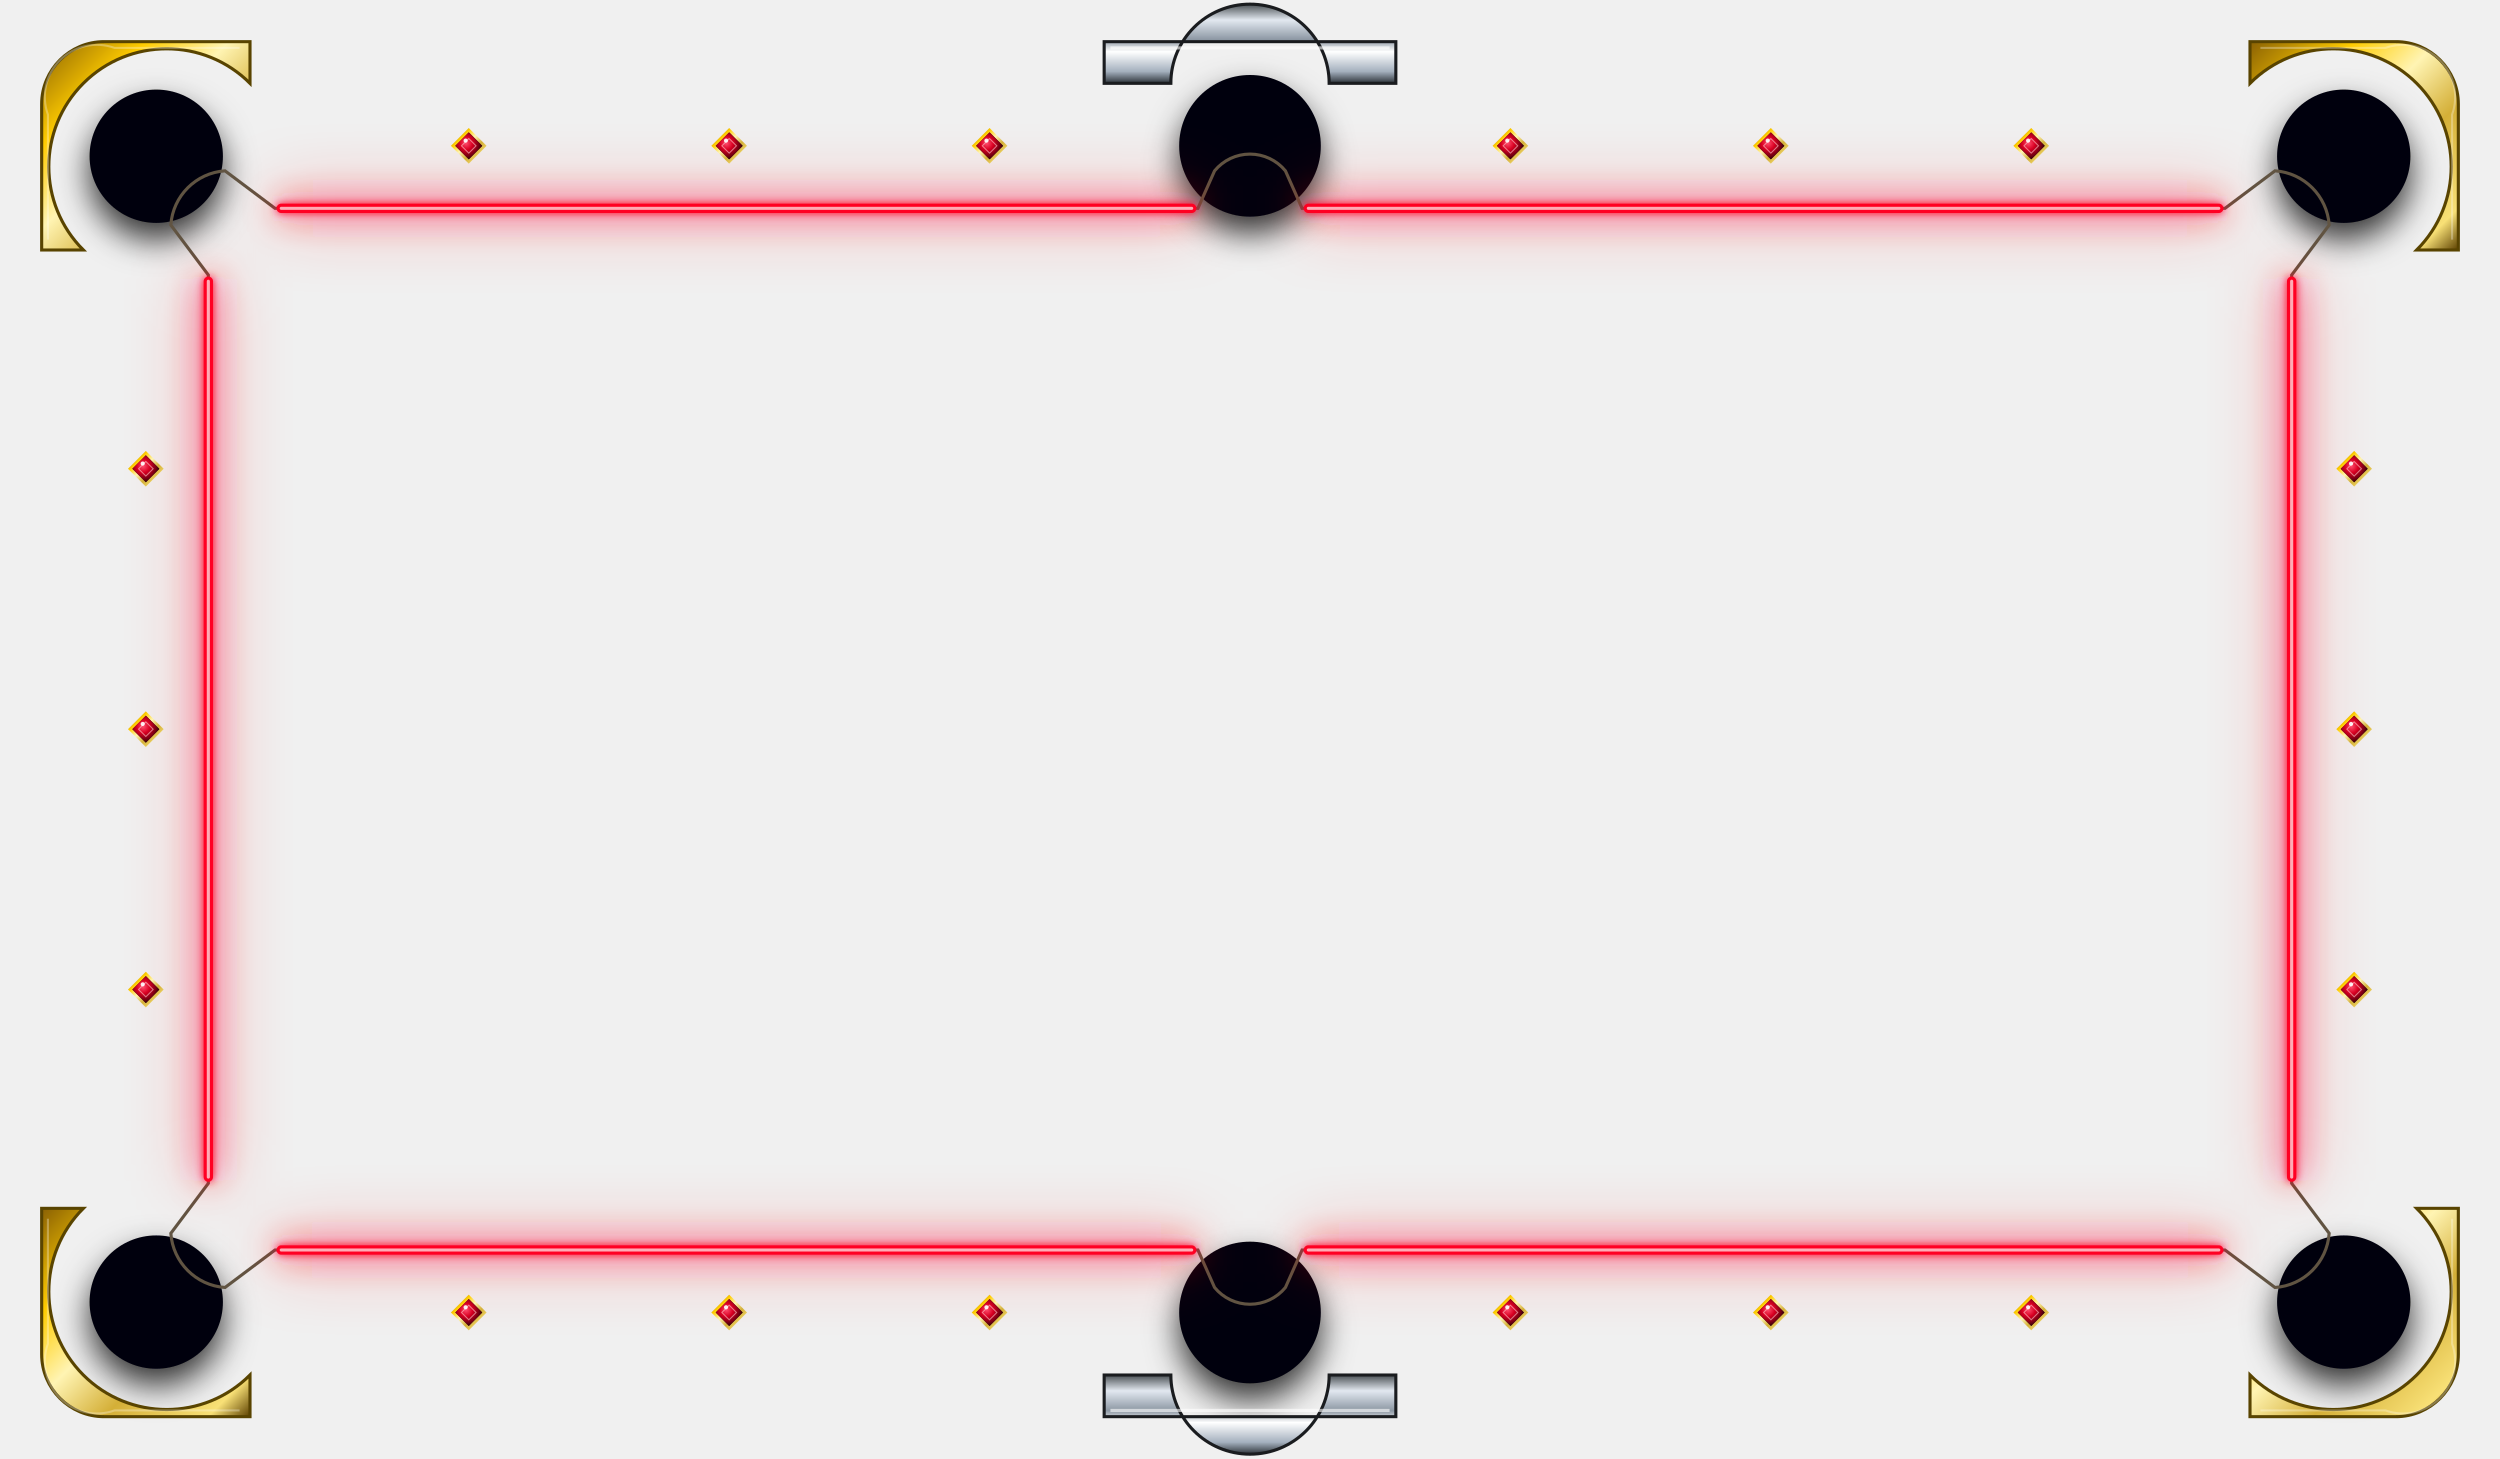
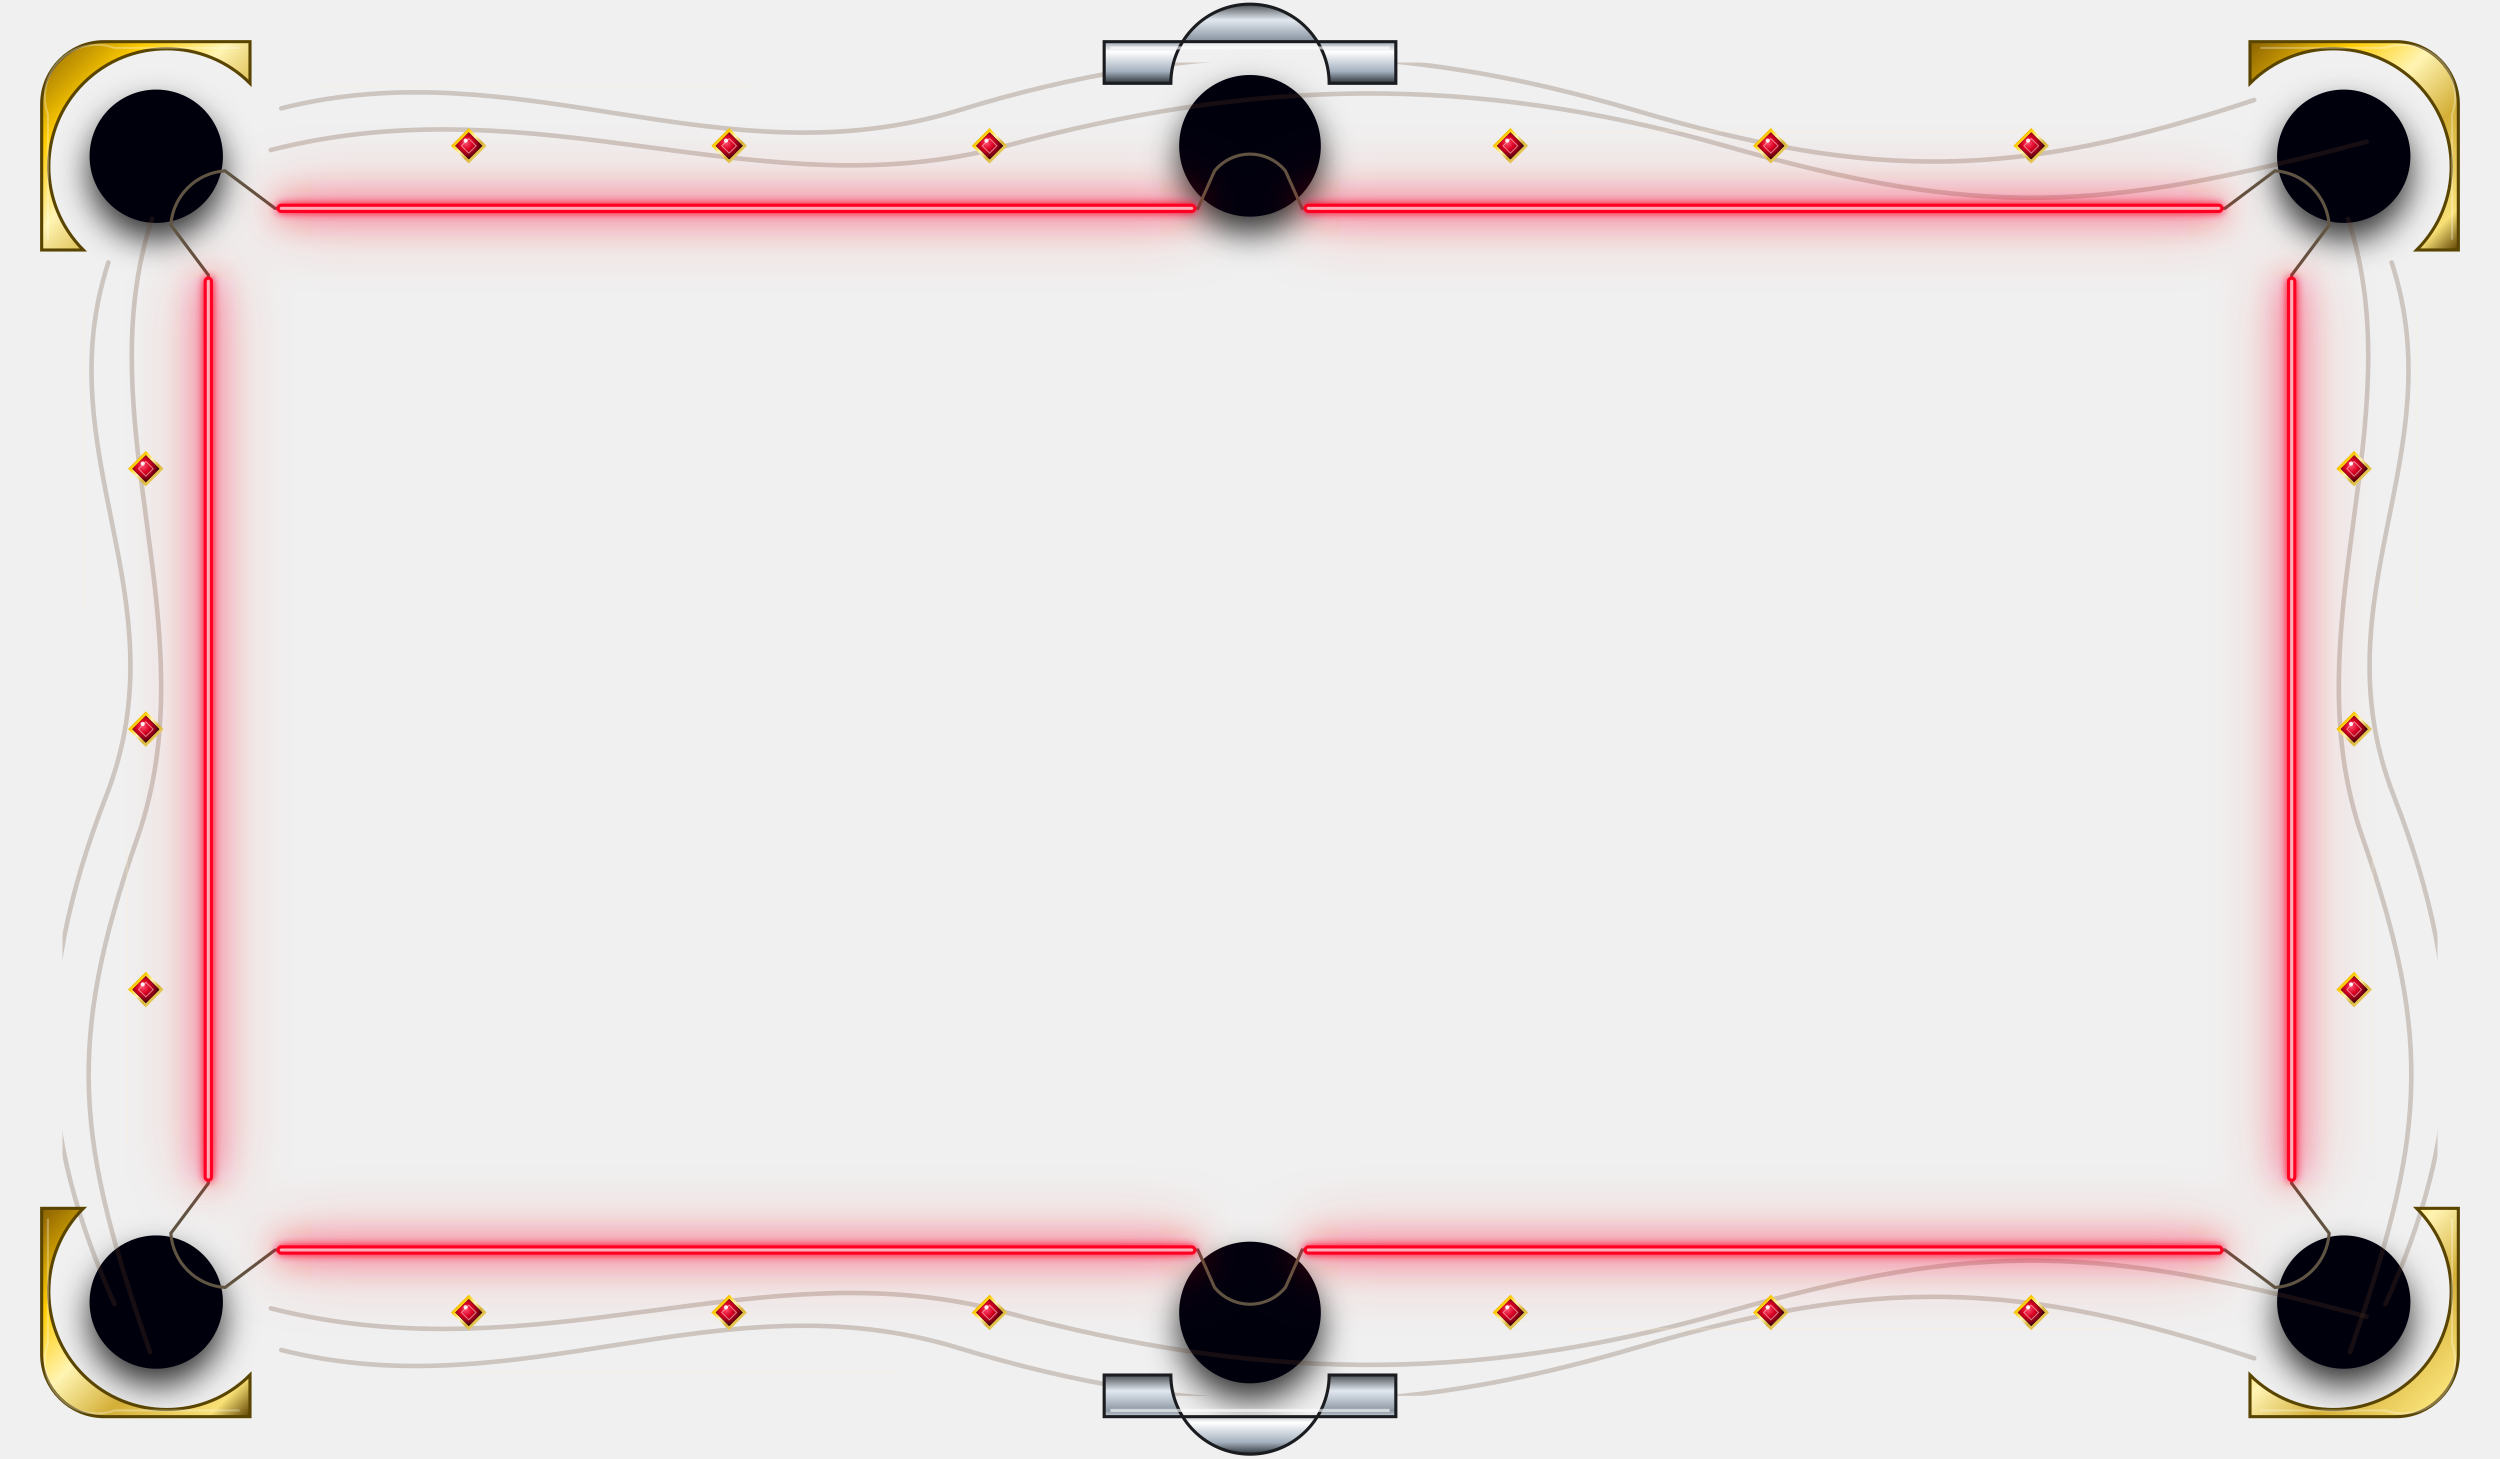
<svg xmlns="http://www.w3.org/2000/svg" viewBox="0 0 1200 700" width="100%" height="100%">
  <defs>
    <linearGradient id="oak-top" gradientUnits="userSpaceOnUse" x1="0" y1="30" x2="0" y2="100">
      <stop offset="0%" stop-color="#bdae97" />
      <stop offset="15%" stop-color="#e8decc" />
      <stop offset="50%" stop-color="#d4c5af" />
      <stop offset="85%" stop-color="#c6b69e" />
      <stop offset="100%" stop-color="#9e8f7a" />
    </linearGradient>
    <linearGradient id="oak-bottom" gradientUnits="userSpaceOnUse" x1="0" y1="670" x2="0" y2="600">
      <stop offset="0%" stop-color="#bdae97" />
      <stop offset="15%" stop-color="#e8decc" />
      <stop offset="50%" stop-color="#d4c5af" />
      <stop offset="85%" stop-color="#c6b69e" />
      <stop offset="100%" stop-color="#9e8f7a" />
    </linearGradient>
    <linearGradient id="oak-left" gradientUnits="userSpaceOnUse" x1="30" y1="0" x2="100" y2="0">
      <stop offset="0%" stop-color="#bdae97" />
      <stop offset="15%" stop-color="#e8decc" />
      <stop offset="50%" stop-color="#d4c5af" />
      <stop offset="85%" stop-color="#c6b69e" />
      <stop offset="100%" stop-color="#9e8f7a" />
    </linearGradient>
    <linearGradient id="oak-right" gradientUnits="userSpaceOnUse" x1="1170" y1="0" x2="1100" y2="0">
      <stop offset="0%" stop-color="#bdae97" />
      <stop offset="15%" stop-color="#e8decc" />
      <stop offset="50%" stop-color="#d4c5af" />
      <stop offset="85%" stop-color="#c6b69e" />
      <stop offset="100%" stop-color="#9e8f7a" />
+     </linearGradient>
+     <filter id="oak-grain-horizontal" x="-10%" y="-30%" width="120%" height="160%" color-interpolation-filters="sRGB">
+       <feTurbulence type="fractalNoise" baseFrequency="0.008 0.15" numOctaves="3" seed="29" stitchTiles="stitch" result="long-grain" />
+       <feColorMatrix in="long-grain" type="matrix" values="           0.23 0    0    0  0.17           0    0.12 0    0  0.07           0    0    0.05 0  0.02           0    0    0    0.52 0" result="brown-grain" />
+       <feBlend in="SourceGraphic" in2="brown-grain" mode="multiply" result="oak-grain-result" />
+     </filter>
+     <filter id="oak-grain-vertical" x="-30%" y="-10%" width="160%" height="120%" color-interpolation-filters="sRGB">
+       <feTurbulence type="fractalNoise" baseFrequency="0.15 0.008" numOctaves="3" seed="41" stitchTiles="stitch" result="long-grain" />
+       <feColorMatrix in="long-grain" type="matrix" values="           0.23 0    0    0  0.17           0    0.12 0    0  0.07           0    0    0.05 0  0.02           0    0    0    0.52 0" result="brown-grain" />
+       <feBlend in="SourceGraphic" in2="brown-grain" mode="multiply" result="oak-grain-result" />
+     </filter>
+     <linearGradient id="oak-clearcoat-horizontal" gradientUnits="userSpaceOnUse" x1="0" y1="30" x2="0" y2="100">
+       <stop offset="0%" stop-color="#fff7df" stop-opacity="0.30" />
+       <stop offset="20%" stop-color="#ffffff" stop-opacity="0.07" />
+       <stop offset="52%" stop-color="#6c4930" stop-opacity="0.08" />
+       <stop offset="82%" stop-color="#ffecc1" stop-opacity="0.12" />
+       <stop offset="100%" stop-color="#2f1d10" stop-opacity="0.18" />
+     </linearGradient>
+     <linearGradient id="oak-clearcoat-vertical" gradientUnits="userSpaceOnUse" x1="30" y1="0" x2="100" y2="0">
+       <stop offset="0%" stop-color="#fff7df" stop-opacity="0.30" />
+       <stop offset="20%" stop-color="#ffffff" stop-opacity="0.07" />
+       <stop offset="52%" stop-color="#6c4930" stop-opacity="0.08" />
+       <stop offset="82%" stop-color="#ffecc1" stop-opacity="0.12" />
+       <stop offset="100%" stop-color="#2f1d10" stop-opacity="0.18" />
    </linearGradient>
    <linearGradient id="gold-24k" x1="0%" y1="0%" x2="100%" y2="100%">
      <stop offset="0%" stop-color="#8a6104" />
      <stop offset="25%" stop-color="#ffcc00" />
      <stop offset="45%" stop-color="#fff4b3" />
      <stop offset="65%" stop-color="#d4af37" />
      <stop offset="90%" stop-color="#f8e076" />
      <stop offset="100%" stop-color="#5c4000" />
    </linearGradient>
    <linearGradient id="silver-polished" x1="0%" y1="0%" x2="0%" y2="100%">
      <stop offset="0%" stop-color="#4a5054" />
      <stop offset="20%" stop-color="#e2e8f0" />
      <stop offset="45%" stop-color="#8c97a3" />
      <stop offset="60%" stop-color="#ffffff" />
      <stop offset="85%" stop-color="#a4b0be" />
      <stop offset="100%" stop-color="#2d3339" />
    </linearGradient>
    <radialGradient id="ruby-grad" cx="40%" cy="40%" r="60%">
      <stop offset="0%" stop-color="#ff4d6d" />
      <stop offset="40%" stop-color="#d90022" />
      <stop offset="80%" stop-color="#730012" />
      <stop offset="100%" stop-color="#330008" />
    </radialGradient>
    <filter id="neon-glow" x="-50%" y="-50%" width="200%" height="200%">
      <feGaussianBlur in="SourceGraphic" stdDeviation="16" result="blur1" />
      <feGaussianBlur in="SourceGraphic" stdDeviation="8" result="blur2" />
      <feGaussianBlur in="SourceGraphic" stdDeviation="2" result="blur3" />
      <feMerge>
        <feMergeNode in="blur1" />
        <feMergeNode in="blur2" />
        <feMergeNode in="blur3" />
        <feMergeNode in="SourceGraphic" />
      </feMerge>
    </filter>
    <filter id="inner-shadow" x="-20%" y="-20%" width="140%" height="140%">
      <feDropShadow dx="0" dy="8" stdDeviation="8" flood-color="#000" flood-opacity="0.8" />
    </filter>
    <g id="ruby">
      <polygon points="0,-7.5 7.5,0 0,7.5 -7.5,0" fill="#222" stroke="url(#gold-24k)" stroke-width="1.5" />
      <polygon points="0,-6.5 6.5,0 0,6.5 -6.5,0" fill="url(#ruby-grad)" />
      <polygon points="0,-3.5 3.5,0 0,3.5 -3.5,0" fill="none" stroke="#ffcccc" stroke-width="0.5" opacity="0.6" />
      <circle cx="-1.5" cy="-2.5" r="1" fill="#ffffff" opacity="0.9" />
    </g>
    <clipPath id="frame-cutout">
      <path d="         M 30,30 L 1170,30 L 1170,670 L 30,670 Z         M 132,100         L 575,100 L 583,82 A 22 22 0 0 1 617,82 L 625,100         L 1068,100 L 1092,82 A 28 28 0 0 1 1118,108 L 1100,132         L 1100,568 L 1118,592 A 28 28 0 0 1 1092,618 L 1068,600         L 625,600 L 617,618 A 22 22 0 0 1 583,618 L 575,600         L 132,600 L 108,618 A 28 28 0 0 1 82,592 L 100,568         L 100,132 L 82,108 A 28 28 0 0 1 108,82 Z" clip-rule="evenodd" />
    </clipPath>
  </defs>
  <g id="pocket-caves" fill="#050508" filter="url(#inner-shadow)">
    <circle cx="75" cy="75" r="32" />
    <circle cx="1125" cy="75" r="32" />
    <circle cx="75" cy="625" r="32" />
    <circle cx="1125" cy="625" r="32" />
    <circle cx="600" cy="70" r="34" />
    <circle cx="600" cy="630" r="34" />
  </g>
  <g clip-path="url(#frame-cutout)">
    <polygon points="0,0 1200,0 600,350 Z" fill="url(#oak-top)" />
+     <polygon points="0,0 1200,0 600,350 Z" fill="url(#oak-top)" filter="url(#oak-grain-horizontal)" opacity="0.72" />
+     <polygon points="0,0 1200,0 600,350 Z" fill="url(#oak-clearcoat-horizontal)" opacity="0.42" />
    <polygon points="0,700 1200,700 600,350 Z" fill="url(#oak-bottom)" />
+     <polygon points="0,700 1200,700 600,350 Z" fill="url(#oak-bottom)" filter="url(#oak-grain-horizontal)" opacity="0.72" />
+     <polygon points="0,700 1200,700 600,350 Z" fill="url(#oak-clearcoat-horizontal)" opacity="0.42" />
    <polygon points="0,0 0,700 600,350 Z" fill="url(#oak-left)" />
+     <polygon points="0,0 0,700 600,350 Z" fill="url(#oak-left)" filter="url(#oak-grain-vertical)" opacity="0.72" />
+     <polygon points="0,0 0,700 600,350 Z" fill="url(#oak-clearcoat-vertical)" opacity="0.42" />
    <polygon points="1200,0 1200,700 600,350 Z" fill="url(#oak-right)" />
+     <polygon points="1200,0 1200,700 600,350 Z" fill="url(#oak-right)" filter="url(#oak-grain-vertical)" opacity="0.72" />
+     <polygon points="1200,0 1200,700 600,350 Z" fill="url(#oak-clearcoat-vertical)" opacity="0.42" />
+   </g>
+   <g clip-path="url(#frame-cutout)" fill="none" stroke-linecap="round" pointer-events="none">
+     <g stroke="#5c3a21" stroke-width="2.2" opacity="0.24">
+       <path d="M 135,52                C 250,23 346,88 460,53                S 670,19 785,53                S 968,86 1082,48" />
+       <path d="M 130,72                C 260,39 365,102 483,70                S 705,35 828,70                S 1008,102 1136,68" />
+       <path d="M 135,648                C 250,677 346,612 460,647                S 670,681 785,647                S 968,614 1082,652" />
+       <path d="M 130,628                C 260,661 365,598 483,630                S 705,665 828,630                S 1008,598 1136,632" />
+     </g>
+     <g stroke="#5c3a21" stroke-width="2.2" opacity="0.24">
+       <path d="M 52,126                C 22,218 88,287 51,382                S 19,546 55,626" />
+       <path d="M 73,105                C 41,202 101,302 66,402                S 37,548 72,649" />
+       <path d="M 1148,126                C 1178,218 1112,287 1149,382                S 1181,546 1145,626" />
+       <path d="M 1127,105                C 1159,202 1099,302 1134,402                S 1163,548 1128,649" />
+     </g>
+     <g stroke="#fff0cb" stroke-width="1" opacity="0.20">
+       <path d="M 155,41 L 360,41" />
+       <path d="M 744,63 L 978,63" />
+       <path d="M 220,659 L 430,659" />
+       <path d="M 754,638 L 1015,638" />
+       <path d="M 40,150 L 40,292" />
+       <path d="M 61,409 L 61,548" />
+       <path d="M 1160,150 L 1160,292" />
+       <path d="M 1139,409 L 1139,548" />
+     </g>
  </g>
  <path d="M 132,100 L 575,100 L 583,82 A 22 22 0 0 1 617,82 L 625,100            L 1068,100 L 1092,82 A 28 28 0 0 1 1118,108 L 1100,132            L 1100,568 L 1118,592 A 28 28 0 0 1 1092,618 L 1068,600            L 625,600 L 617,618 A 22 22 0 0 1 583,618 L 575,600            L 132,600 L 108,618 A 28 28 0 0 1 82,592 L 100,568            L 100,132 L 82,108 A 28 28 0 0 1 108,82 Z" fill="none" stroke="#605442" stroke-width="1.5" />
  <g id="neon-glow-layer">
    <g stroke="#ff0022" stroke-width="4.5" stroke-linecap="round" filter="url(#neon-glow)">
      <path d="M 135,100 L 572,100" />
      <path d="M 628,100 L 1065,100" />
      <path d="M 135,600 L 572,600" />
      <path d="M 628,600 L 1065,600" />
      <path d="M 100,135 L 100,565" />
      <path d="M 1100,135 L 1100,565" />
    </g>
    <g stroke="#ffb3bc" stroke-width="1.5" stroke-linecap="round" opacity="0.95">
      <path d="M 135,100 L 572,100" />
      <path d="M 628,100 L 1065,100" />
      <path d="M 135,600 L 572,600" />
      <path d="M 628,600 L 1065,600" />
      <path d="M 100,135 L 100,565" />
      <path d="M 1100,135 L 1100,565" />
    </g>
  </g>
  <g id="ruby-inlays">
    <use href="#ruby" x="225" y="70" />
    <use href="#ruby" x="350" y="70" />
    <use href="#ruby" x="475" y="70" />
    <use href="#ruby" x="725" y="70" />
    <use href="#ruby" x="850" y="70" />
    <use href="#ruby" x="975" y="70" />
    <use href="#ruby" x="225" y="630" />
    <use href="#ruby" x="350" y="630" />
    <use href="#ruby" x="475" y="630" />
    <use href="#ruby" x="725" y="630" />
    <use href="#ruby" x="850" y="630" />
    <use href="#ruby" x="975" y="630" />
    <use href="#ruby" x="70" y="225" />
    <use href="#ruby" x="70" y="350" />
    <use href="#ruby" x="70" y="475" />
    <use href="#ruby" x="1130" y="225" />
    <use href="#ruby" x="1130" y="350" />
    <use href="#ruby" x="1130" y="475" />
  </g>
  <g id="gold-corners" fill="url(#gold-24k)" stroke="#594400" stroke-width="1.5">
    <path d="M 20,120 L 20,50 A 30 30 0 0 1 50,20 L 120,20 L 120,40 A 50 50 0 0 0 40,120 Z" />
    <path d="M 23,115 L 23,55 A 25 25 0 0 1 55,23 L 115,23" fill="none" stroke="#ffffff" stroke-width="1" opacity="0.3" />
    <path d="M 1180,120 L 1180,50 A 30 30 0 0 0 1150,20 L 1080,20 L 1080,40 A 50 50 0 0 1 1160,120 Z" />
    <path d="M 1177,115 L 1177,55 A 25 25 0 0 0 1145,23 L 1085,23" fill="none" stroke="#ffffff" stroke-width="1" opacity="0.3" />
    <path d="M 20,580 L 20,650 A 30 30 0 0 0 50,680 L 120,680 L 120,660 A 50 50 0 0 1 40,580 Z" />
    <path d="M 23,585 L 23,645 A 25 25 0 0 0 55,677 L 115,677" fill="none" stroke="#ffffff" stroke-width="1" opacity="0.3" />
    <path d="M 1180,580 L 1180,650 A 30 30 0 0 1 1150,680 L 1080,680 L 1080,660 A 50 50 0 0 0 1160,580 Z" />
    <path d="M 1177,585 L 1177,645 A 25 25 0 0 1 1145,677 L 1085,677" fill="none" stroke="#ffffff" stroke-width="1" opacity="0.3" />
  </g>
  <g id="silver-sides" fill="url(#silver-polished)" stroke="#1a1c1f" stroke-width="1.5">
    <path d="M 530,20 L 670,20 L 670,40 L 638,40 A 38 38 0 0 0 562,40 L 530,40 Z" />
    <path d="M 533,23 L 667,23" fill="none" stroke="#ffffff" stroke-width="1.5" opacity="0.6" />
    <path d="M 530,680 L 670,680 L 670,660 L 638,660 A 38 38 0 0 1 562,660 L 530,660 Z" />
    <path d="M 533,677 L 667,677" fill="none" stroke="#ffffff" stroke-width="1.5" opacity="0.6" />
  </g>
</svg>
